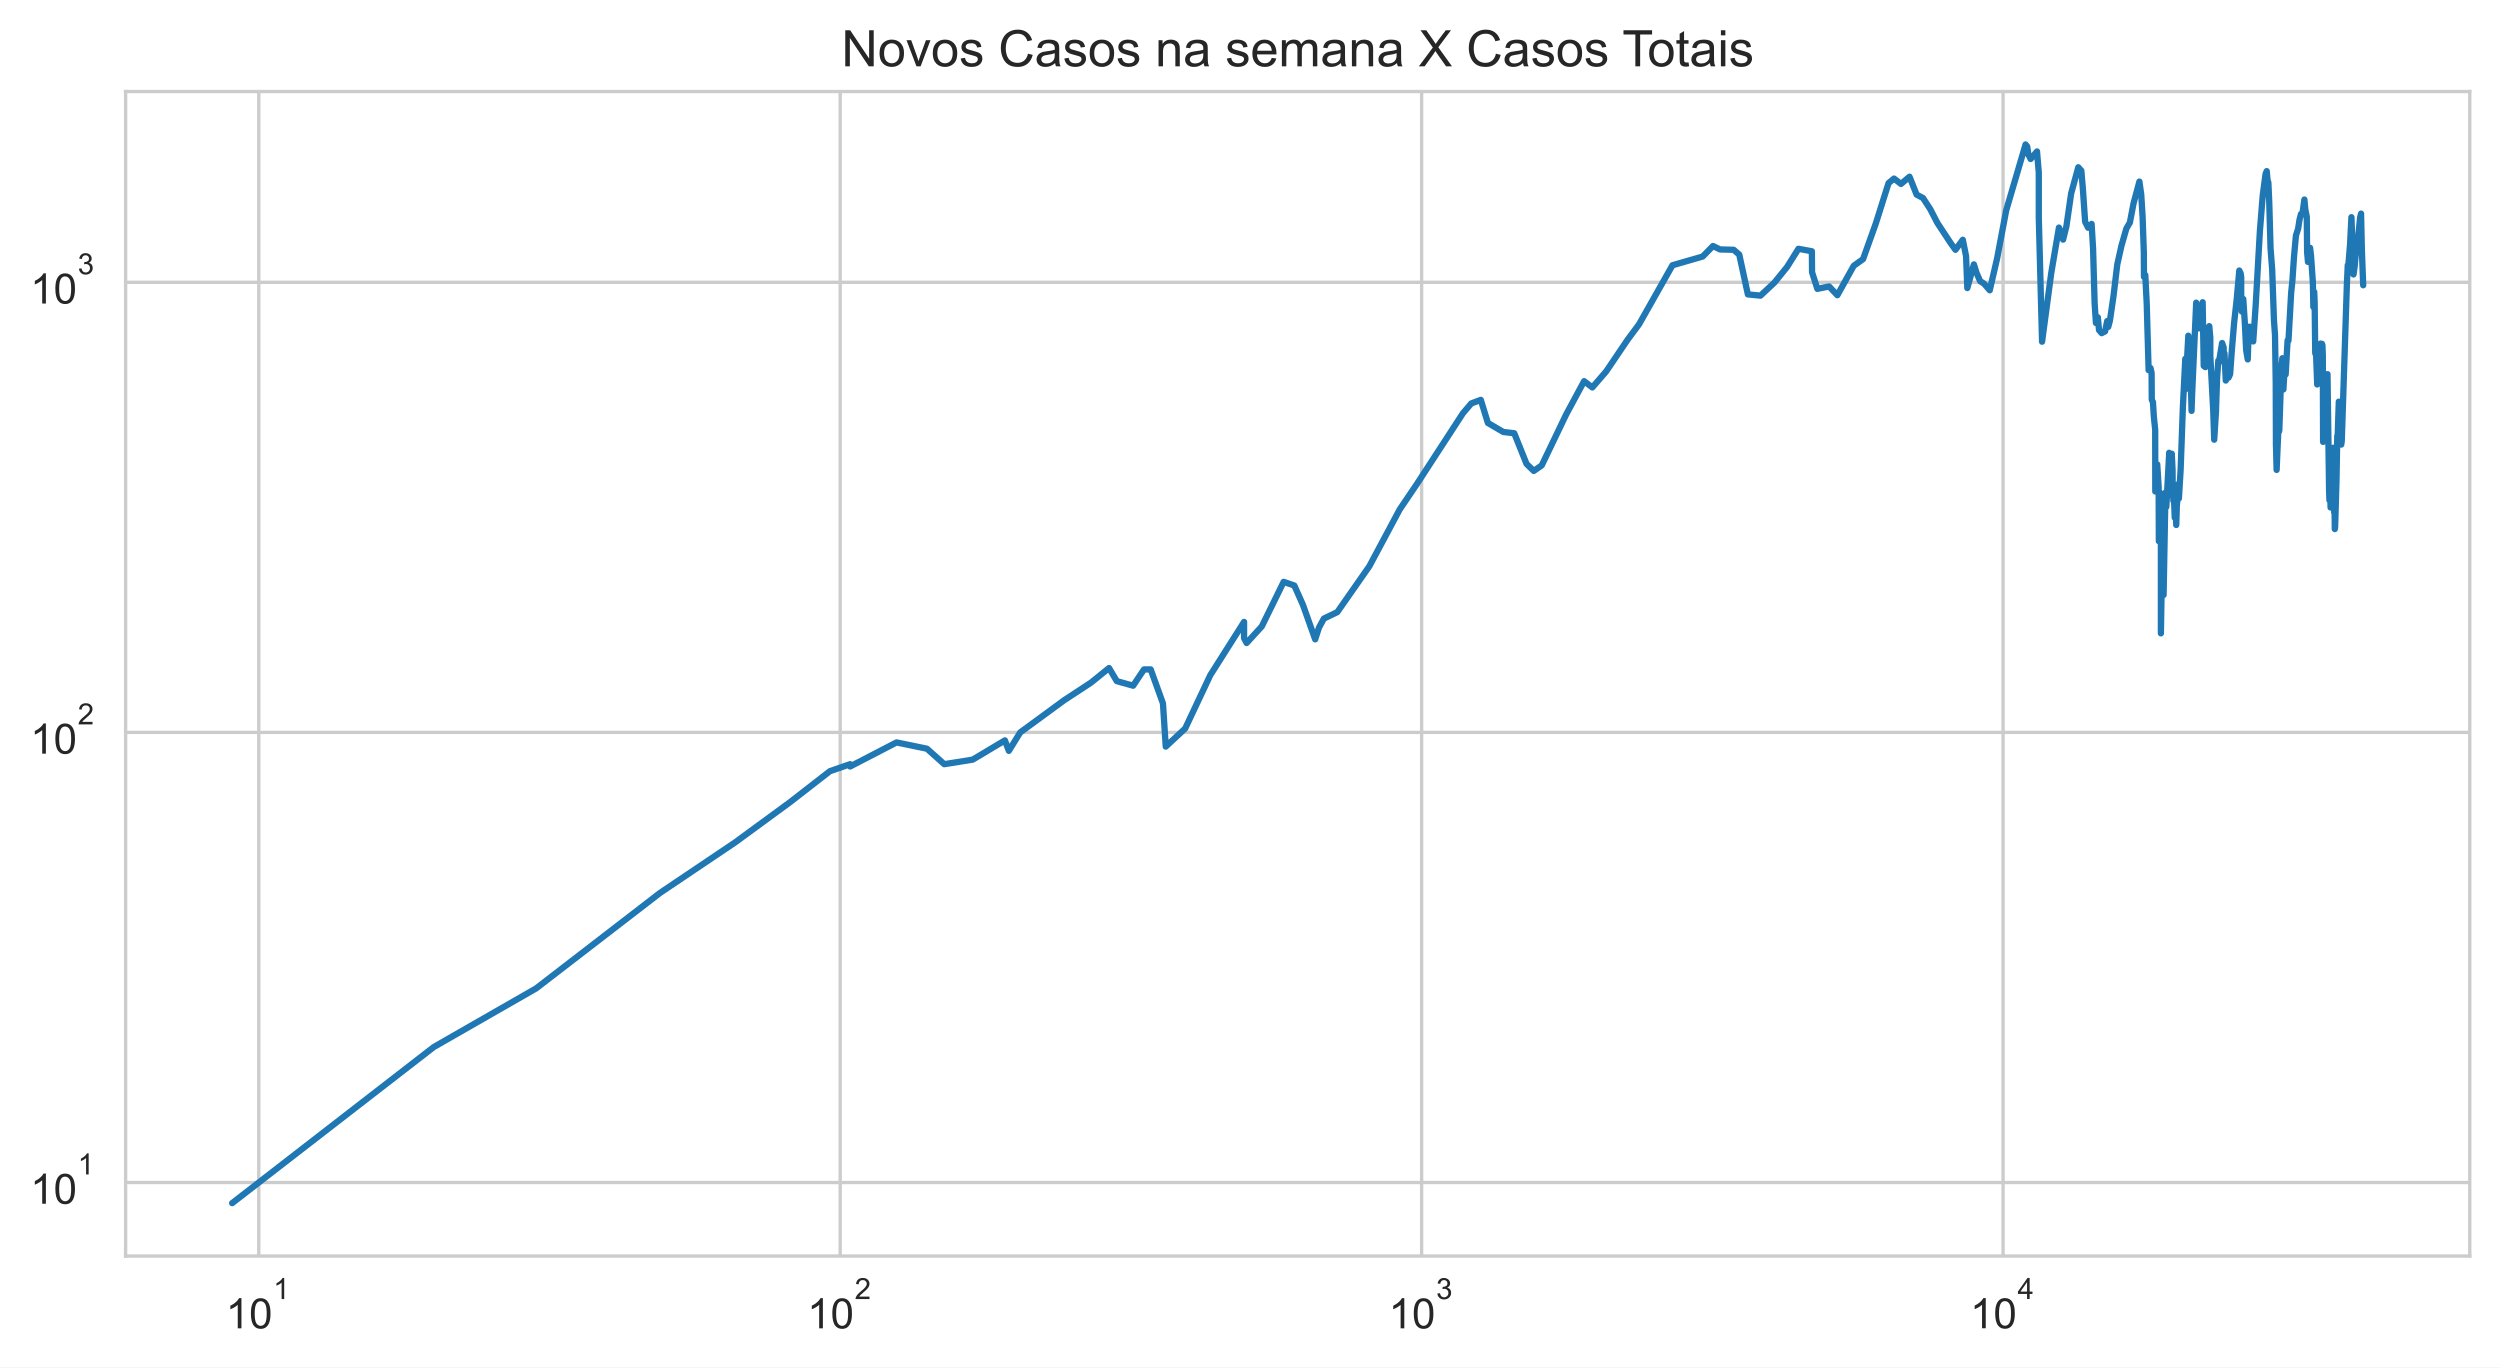
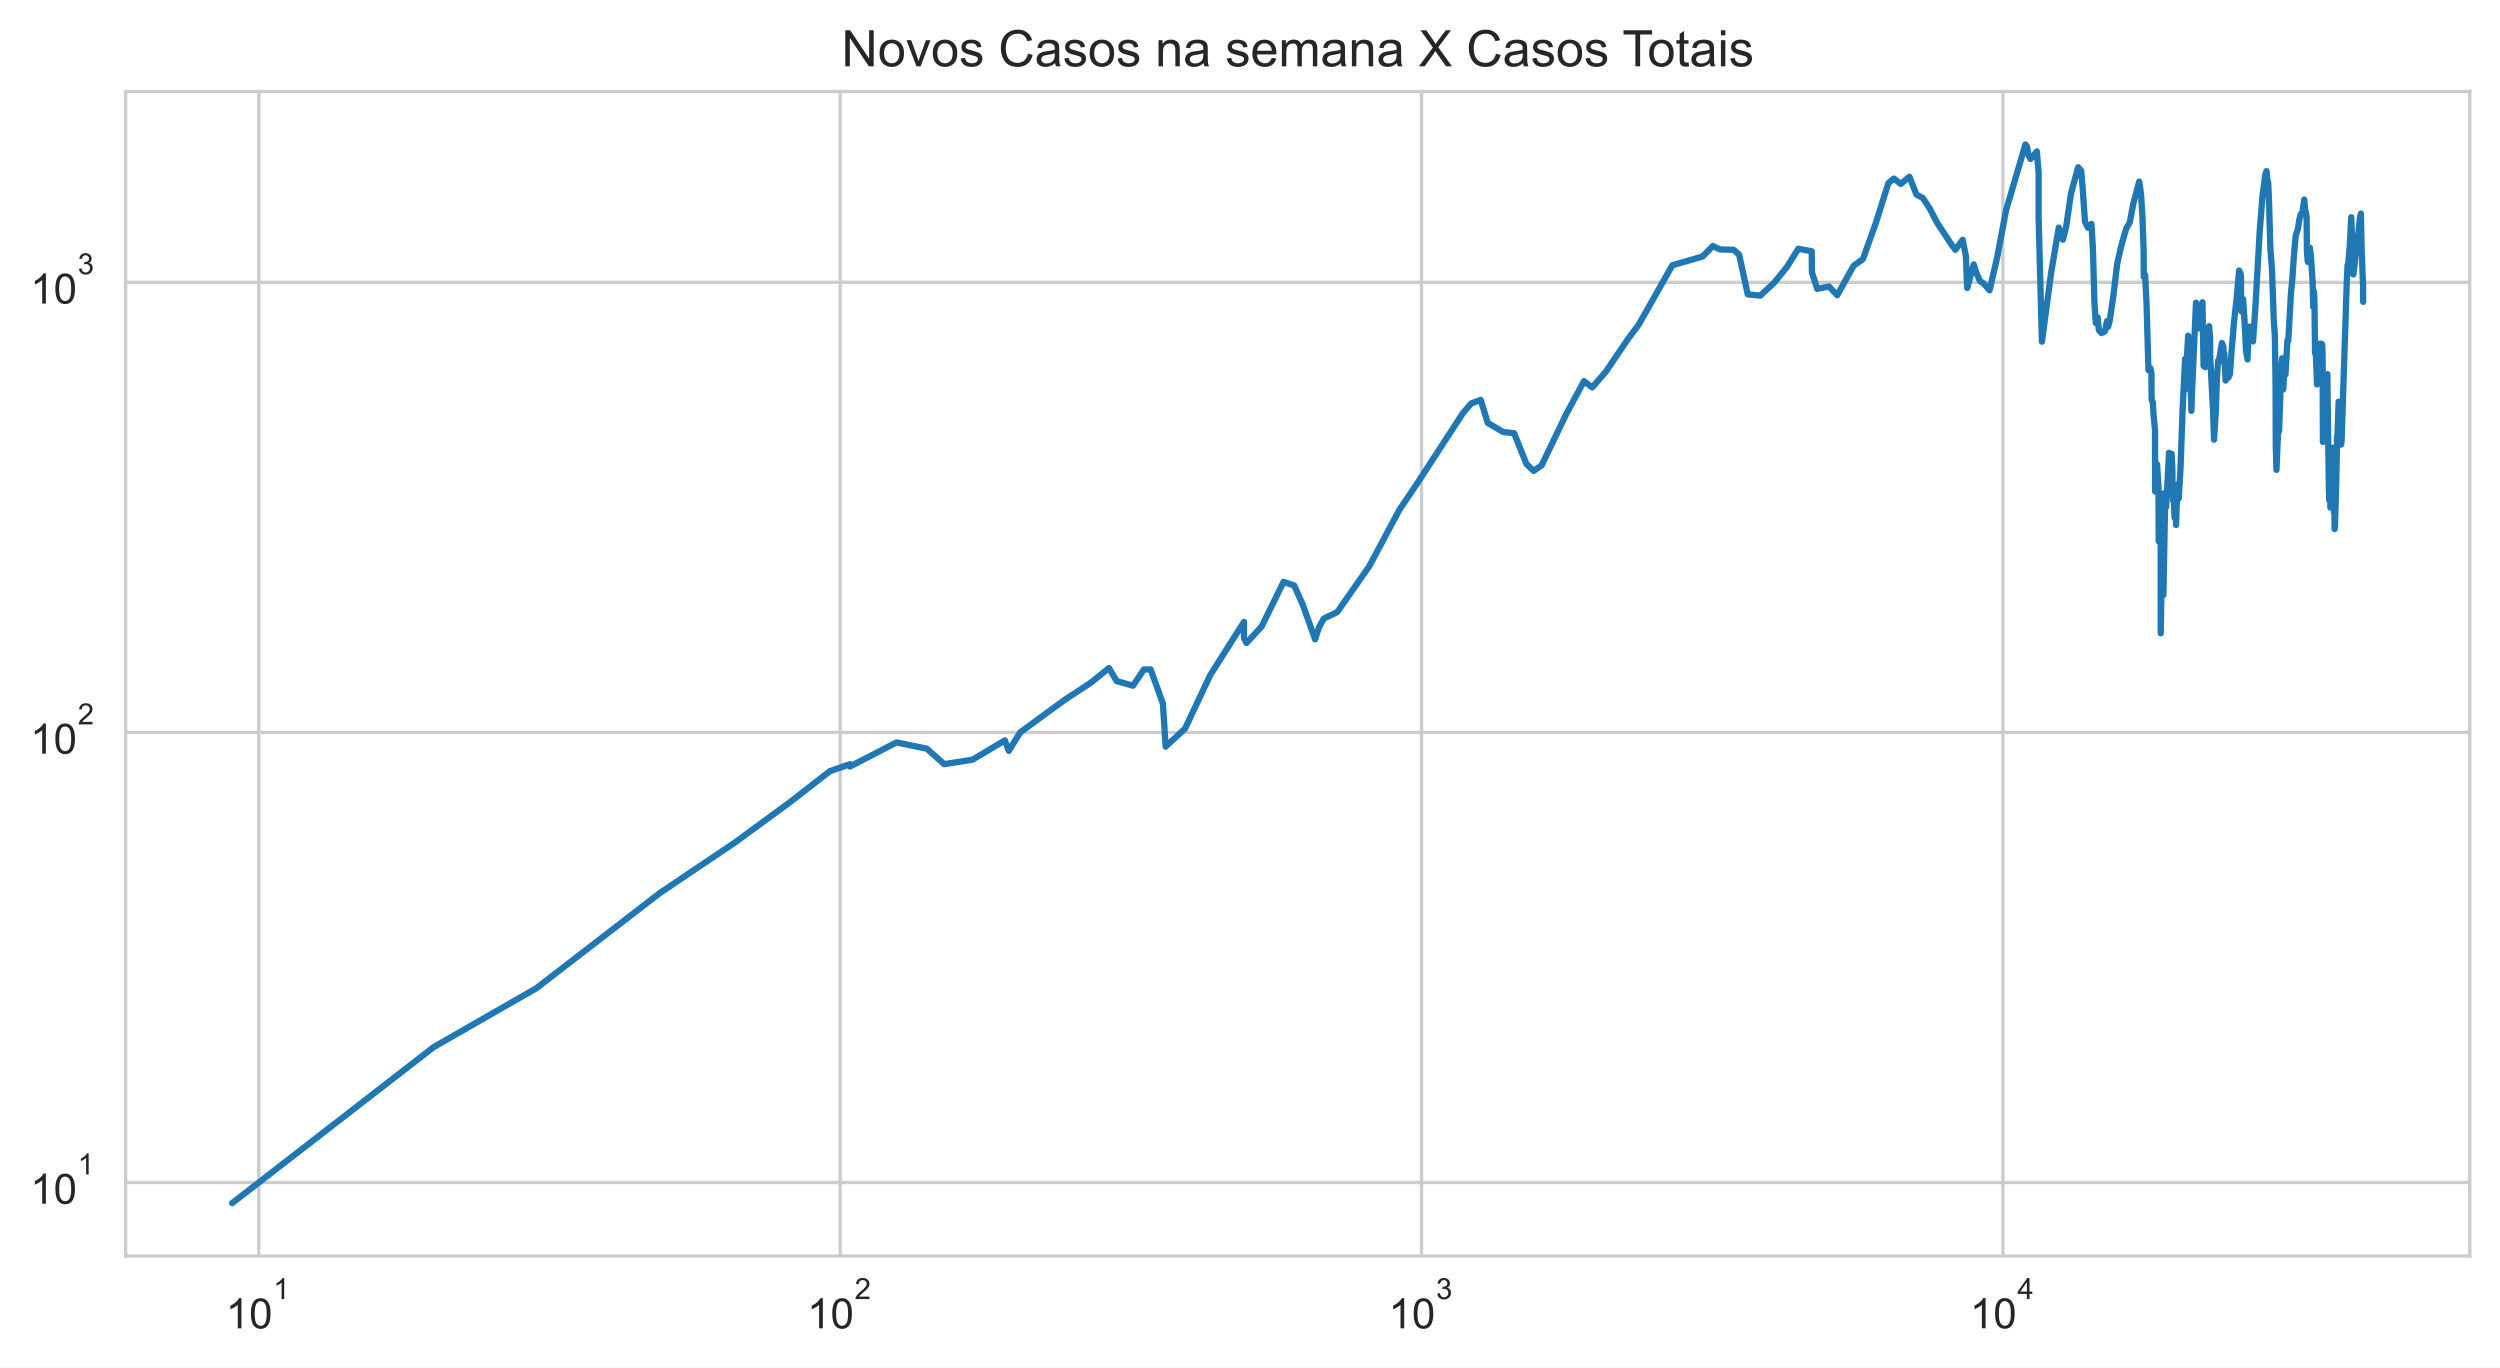
<svg xmlns="http://www.w3.org/2000/svg" xmlns:xlink="http://www.w3.org/1999/xlink" height="325.489pt" version="1.1" viewBox="0 0 595.1 325.489" width="595.1pt">
  <defs>
    <style type="text/css">*{stroke-linecap:butt;stroke-linejoin:round;}</style>
  </defs>
  <g id="figure_1">
    <g id="patch_1">
      <path d="M 0 325.489  L 595.1 325.489  L 595.1 0  L 0 0  z " style="fill:#ffffff;" />
    </g>
    <g id="axes_1">
      <g id="patch_2">
        <path d="M 29.9 298.989  L 587.9 298.989  L 587.9 21.789  L 29.9 21.789  z " style="fill:#ffffff;" />
      </g>
      <g id="matplotlib.axis_1">
        <g id="xtick_1">
          <g id="line2d_1">
-             <path clip-path="url(#pb92166d276)" d="M 61.597 298.989  L 61.597 21.789  " style="fill:none;stroke:#cccccc;stroke-linecap:round;stroke-width:0.8;" />
+             <path clip-path="url(#p3a299888ef)" d="M 61.596 298.989  L 61.596 21.789  " style="fill:none;stroke:#cccccc;stroke-linecap:round;stroke-width:0.8;" />
          </g>
          <g id="text_1">
-             <g style="fill:#262626;" transform="translate(53.74668 316.3019)scale(0.1 -0.1)">
+             <g style="fill:#262626;" transform="translate(53.74613 316.3019)scale(0.1 -0.1)">
              <defs>
                <path d="M 2384 0  L 1822 0  L 1822 3584  Q 1619 3391 1289 3197  Q 959 3003 697 2906  L 697 3450  Q 1169 3672 1522 3987  Q 1875 4303 2022 4600  L 2384 4600  L 2384 0  z " id="ArialMT-31" transform="scale(0.015625)" />
                <path d="M 266 2259  Q 266 3072 433 3567  Q 600 4063 929 4331  Q 1259 4600 1759 4600  Q 2128 4600 2406 4451  Q 2684 4303 2865 4023  Q 3047 3744 3150 3342  Q 3253 2941 3253 2259  Q 3253 1453 3087 958  Q 2922 463 2592 192  Q 2263 -78 1759 -78  Q 1097 -78 719 397  Q 266 969 266 2259  z M 844 2259  Q 844 1131 1108 757  Q 1372 384 1759 384  Q 2147 384 2411 759  Q 2675 1134 2675 2259  Q 2675 3391 2411 3762  Q 2147 4134 1753 4134  Q 1366 4134 1134 3806  Q 844 3388 844 2259  z " id="ArialMT-30" transform="scale(0.015625)" />
              </defs>
              <use transform="translate(0 0.99375)" xlink:href="#ArialMT-31" />
              <use transform="translate(55.61523 0.99375)" xlink:href="#ArialMT-30" />
              <use transform="translate(112.9728 70.6875)scale(0.7)" xlink:href="#ArialMT-31" />
            </g>
          </g>
        </g>
        <g id="xtick_2">
          <g id="line2d_2">
-             <path clip-path="url(#pb92166d276)" d="M 200.001 298.989  L 200.001 21.789  " style="fill:none;stroke:#cccccc;stroke-linecap:round;stroke-width:0.8;" />
+             <path clip-path="url(#p3a299888ef)" d="M 199.989 298.989  L 199.989 21.789  " style="fill:none;stroke:#cccccc;stroke-linecap:round;stroke-width:0.8;" />
          </g>
          <g id="text_2">
-             <g style="fill:#262626;" transform="translate(192.1513 316.3019)scale(0.1 -0.1)">
+             <g style="fill:#262626;" transform="translate(192.1385 316.3019)scale(0.1 -0.1)">
              <defs>
                <path d="M 3222 541  L 3222 0  L 194 0  Q 188 203 259 391  Q 375 700 629 1000  Q 884 1300 1366 1694  Q 2113 2306 2375 2664  Q 2638 3022 2638 3341  Q 2638 3675 2398 3904  Q 2159 4134 1775 4134  Q 1369 4134 1125 3890  Q 881 3647 878 3216  L 300 3275  Q 359 3922 746 4261  Q 1134 4600 1788 4600  Q 2447 4600 2831 4234  Q 3216 3869 3216 3328  Q 3216 3053 3103 2787  Q 2991 2522 2730 2228  Q 2469 1934 1863 1422  Q 1356 997 1212 845  Q 1069 694 975 541  L 3222 541  z " id="ArialMT-32" transform="scale(0.015625)" />
              </defs>
              <use transform="translate(0 0.99375)" xlink:href="#ArialMT-31" />
              <use transform="translate(55.61523 0.99375)" xlink:href="#ArialMT-30" />
              <use transform="translate(112.9728 70.6875)scale(0.7)" xlink:href="#ArialMT-32" />
            </g>
          </g>
        </g>
        <g id="xtick_3">
          <g id="line2d_3">
-             <path clip-path="url(#pb92166d276)" d="M 338.406 298.989  L 338.406 21.789  " style="fill:none;stroke:#cccccc;stroke-linecap:round;stroke-width:0.8;" />
+             <path clip-path="url(#p3a299888ef)" d="M 338.381 298.989  L 338.381 21.789  " style="fill:none;stroke:#cccccc;stroke-linecap:round;stroke-width:0.8;" />
          </g>
          <g id="text_3">
-             <g style="fill:#262626;" transform="translate(330.5559 316.3019)scale(0.1 -0.1)">
+             <g style="fill:#262626;" transform="translate(330.531 316.3019)scale(0.1 -0.1)">
              <defs>
                <path d="M 269 1209  L 831 1284  Q 928 806 1161 595  Q 1394 384 1728 384  Q 2125 384 2398 659  Q 2672 934 2672 1341  Q 2672 1728 2419 1979  Q 2166 2231 1775 2231  Q 1616 2231 1378 2169  L 1441 2663  Q 1497 2656 1531 2656  Q 1891 2656 2178 2843  Q 2466 3031 2466 3422  Q 2466 3731 2256 3934  Q 2047 4138 1716 4138  Q 1388 4138 1169 3931  Q 950 3725 888 3313  L 325 3413  Q 428 3978 793 4289  Q 1159 4600 1703 4600  Q 2078 4600 2393 4439  Q 2709 4278 2876 4000  Q 3044 3722 3044 3409  Q 3044 3113 2884 2869  Q 2725 2625 2413 2481  Q 2819 2388 3044 2092  Q 3269 1797 3269 1353  Q 3269 753 2831 336  Q 2394 -81 1725 -81  Q 1122 -81 723 278  Q 325 638 269 1209  z " id="ArialMT-33" transform="scale(0.015625)" />
              </defs>
              <use transform="translate(0 0.99375)" xlink:href="#ArialMT-31" />
              <use transform="translate(55.61523 0.99375)" xlink:href="#ArialMT-30" />
              <use transform="translate(112.9728 70.6875)scale(0.7)" xlink:href="#ArialMT-33" />
            </g>
          </g>
        </g>
        <g id="xtick_4">
          <g id="line2d_4">
-             <path clip-path="url(#pb92166d276)" d="M 476.811 298.989  L 476.811 21.789  " style="fill:none;stroke:#cccccc;stroke-linecap:round;stroke-width:0.8;" />
+             <path clip-path="url(#p3a299888ef)" d="M 476.773 298.989  L 476.773 21.789  " style="fill:none;stroke:#cccccc;stroke-linecap:round;stroke-width:0.8;" />
          </g>
          <g id="text_4">
-             <g style="fill:#262626;" transform="translate(468.9605 316.2019)scale(0.1 -0.1)">
+             <g style="fill:#262626;" transform="translate(468.9234 316.2019)scale(0.1 -0.1)">
              <defs>
                <path d="M 2069 0  L 2069 1097  L 81 1097  L 81 1613  L 2172 4581  L 2631 4581  L 2631 1613  L 3250 1613  L 3250 1097  L 2631 1097  L 2631 0  L 2069 0  z M 2069 1613  L 2069 3678  L 634 1613  L 2069 1613  z " id="ArialMT-34" transform="scale(0.015625)" />
              </defs>
              <use transform="translate(0 0.201563)" xlink:href="#ArialMT-31" />
              <use transform="translate(55.61523 0.201563)" xlink:href="#ArialMT-30" />
              <use transform="translate(112.9728 69.89531)scale(0.7)" xlink:href="#ArialMT-34" />
            </g>
          </g>
        </g>
        <g id="xtick_5" />
        <g id="xtick_6" />
        <g id="xtick_7" />
        <g id="xtick_8" />
        <g id="xtick_9" />
        <g id="xtick_10" />
        <g id="xtick_11" />
        <g id="xtick_12" />
        <g id="xtick_13" />
        <g id="xtick_14" />
        <g id="xtick_15" />
        <g id="xtick_16" />
        <g id="xtick_17" />
        <g id="xtick_18" />
        <g id="xtick_19" />
        <g id="xtick_20" />
        <g id="xtick_21" />
        <g id="xtick_22" />
        <g id="xtick_23" />
        <g id="xtick_24" />
        <g id="xtick_25" />
        <g id="xtick_26" />
        <g id="xtick_27" />
        <g id="xtick_28" />
        <g id="xtick_29" />
        <g id="xtick_30" />
        <g id="xtick_31" />
        <g id="xtick_32" />
        <g id="xtick_33" />
        <g id="xtick_34" />
        <g id="xtick_35" />
        <g id="xtick_36" />
        <g id="xtick_37" />
      </g>
      <g id="matplotlib.axis_2">
        <g id="ytick_1">
          <g id="line2d_5">
-             <path clip-path="url(#pb92166d276)" d="M 29.9 281.487  L 587.9 281.487  " style="fill:none;stroke:#cccccc;stroke-linecap:round;stroke-width:0.8;" />
+             <path clip-path="url(#p3a299888ef)" d="M 29.9 281.487  L 587.9 281.487  " style="fill:none;stroke:#cccccc;stroke-linecap:round;stroke-width:0.8;" />
          </g>
          <g id="text_5">
            <g style="fill:#262626;" transform="translate(7.2 286.643)scale(0.1 -0.1)">
              <use transform="translate(0 0.99375)" xlink:href="#ArialMT-31" />
              <use transform="translate(55.61523 0.99375)" xlink:href="#ArialMT-30" />
              <use transform="translate(112.9728 70.6875)scale(0.7)" xlink:href="#ArialMT-31" />
            </g>
          </g>
        </g>
        <g id="ytick_2">
          <g id="line2d_6">
-             <path clip-path="url(#pb92166d276)" d="M 29.9 174.342  L 587.9 174.342  " style="fill:none;stroke:#cccccc;stroke-linecap:round;stroke-width:0.8;" />
+             <path clip-path="url(#p3a299888ef)" d="M 29.9 174.342  L 587.9 174.342  " style="fill:none;stroke:#cccccc;stroke-linecap:round;stroke-width:0.8;" />
          </g>
          <g id="text_6">
            <g style="fill:#262626;" transform="translate(7.2 179.4987)scale(0.1 -0.1)">
              <use transform="translate(0 0.99375)" xlink:href="#ArialMT-31" />
              <use transform="translate(55.61523 0.99375)" xlink:href="#ArialMT-30" />
              <use transform="translate(112.9728 70.6875)scale(0.7)" xlink:href="#ArialMT-32" />
            </g>
          </g>
        </g>
        <g id="ytick_3">
          <g id="line2d_7">
-             <path clip-path="url(#pb92166d276)" d="M 29.9 67.198  L 587.9 67.198  " style="fill:none;stroke:#cccccc;stroke-linecap:round;stroke-width:0.8;" />
+             <path clip-path="url(#p3a299888ef)" d="M 29.9 67.198  L 587.9 67.198  " style="fill:none;stroke:#cccccc;stroke-linecap:round;stroke-width:0.8;" />
          </g>
          <g id="text_7">
            <g style="fill:#262626;" transform="translate(7.2 72.35434)scale(0.1 -0.1)">
              <use transform="translate(0 0.99375)" xlink:href="#ArialMT-31" />
              <use transform="translate(55.61523 0.99375)" xlink:href="#ArialMT-30" />
              <use transform="translate(112.9728 70.6875)scale(0.7)" xlink:href="#ArialMT-33" />
            </g>
          </g>
        </g>
        <g id="ytick_4" />
        <g id="ytick_5" />
        <g id="ytick_6" />
        <g id="ytick_7" />
        <g id="ytick_8" />
        <g id="ytick_9" />
        <g id="ytick_10" />
        <g id="ytick_11" />
        <g id="ytick_12" />
        <g id="ytick_13" />
        <g id="ytick_14" />
        <g id="ytick_15" />
        <g id="ytick_16" />
        <g id="ytick_17" />
        <g id="ytick_18" />
        <g id="ytick_19" />
        <g id="ytick_20" />
        <g id="ytick_21" />
        <g id="ytick_22" />
        <g id="ytick_23" />
      </g>
      <g id="line2d_8">
-         <path clip-path="url(#pb92166d276)" d="M 55.264 286.389  L 103.261 249.233  L 127.632 235.269  L 157.123 212.544  L 175.025 200.499  L 188.073 190.939  L 197.548 183.577  L 202.359 181.905  L 202.359 182.455  L 213.414 176.729  L 220.654 178.222  L 224.773 181.905  L 231.542 180.823  L 239.212 176.242  L 240.143 178.731  L 242.856 174.342  L 253.371 166.641  L 259.704 162.493  L 263.999 159.019  L 265.836 162.134  L 269.728 163.22  L 272.31 159.355  L 273.913 159.355  L 276.829 167.436  L 277.495 177.719  L 282.115 173.421  L 288.094 160.724  L 296.138 148.037  L 296.138 151.894  L 296.742 153.057  L 300.358 149.107  L 305.56 138.508  L 308.1 139.377  L 310.155 143.988  L 313.065 152.182  L 313.974 149.378  L 315.136 147.251  L 318.325 145.716  L 325.962 134.783  L 333.198 121.248  L 337.253 115.258  L 348.253 98.348  L 350.211 96.043  L 352.488 95.186  L 354.176 100.678  L 357.853 102.829  L 360.449 103.13  L 363.376 110.42  L 365.097 112.1  L 366.994 110.775  L 372.828 98.622  L 377.082 90.736  L 379.039 92.226  L 382.341 88.403  L 387.416 80.896  L 390.171 77.176  L 398.109 63.145  L 405.317 61.06  L 407.755 58.559  L 409.438 59.378  L 412.686 59.457  L 414.016 60.614  L 416.065 70.077  L 419.061 70.375  L 422.362 67.291  L 425.406 63.531  L 428.101 59.221  L 431.299 59.813  L 431.338 64.795  L 432.605 68.76  L 435.399 68.186  L 437.365 70.276  L 441.257 63.274  L 443.485 61.676  L 446.505 53.234  L 449.551 43.587  L 450.852 42.507  L 452.514 43.783  L 454.541 42.071  L 456.232 46.327  L 457.754 47.137  L 459.47 49.78  L 461.171 53.062  L 464.337 57.869  L 465.48 59.457  L 467.225 57.076  L 468.003 60.979  L 468.301 68.567  L 469.86 62.933  L 470.484 64.928  L 471.353 66.92  L 472.287 67.525  L 473.639 69.098  L 475.393 61.511  L 477.557 50.069  L 482.167 34.389  L 482.556 34.898  L 482.834 36.796  L 483.375 37.848  L 484.892 36.051  L 485.311 41.105  L 485.311 51.741  L 486.093 81.335  L 488.288 64.928  L 490.113 54.174  L 491.097 57.039  L 491.893 53.823  L 493.014 46.061  L 494.72 39.821  L 495.439 40.629  L 495.808 44.951  L 496.344 52.788  L 497.057 54.209  L 497.888 53.303  L 498.234 59.182  L 498.603 72.152  L 498.916 76.889  L 499.364 75.533  L 499.652 78.581  L 500.278 79.3  L 501.094 78.879  L 501.59 76.432  L 501.844 77.815  L 502.243 76.319  L 503.091 70.525  L 503.997 62.933  L 504.994 58.482  L 506.156 54.42  L 506.999 52.959  L 507.865 48.424  L 509.262 43.224  L 509.702 46.357  L 510.028 51.674  L 510.314 60.012  L 510.352 65.913  L 510.661 65.463  L 511.002 72.204  L 511.456 88.11  L 511.904 87.603  L 512.165 88.772  L 512.208 95.186  L 512.488 95.699  L 512.693 99.081  L 513.023 102.331  L 513.043 116.989  L 513.299 116.989  L 513.508 110.538  L 513.844 115.916  L 513.892 128.819  L 514.154 117.261  L 514.377 128.47  L 514.38 150.759  L 514.666 133.605  L 515.023 141.626  L 515.023 141.626  L 515.467 117.261  L 515.672 120.657  L 516.317 108.573  L 516.339 107.787  L 516.339 114.997  L 516.749 108.686  L 516.968 108.01  L 517.153 111.856  L 517.205 118.226  L 517.349 118.226  L 517.349 119.212  L 517.413 116.315  L 517.67 123.222  L 517.925 121.248  L 518.034 124.96  L 518.176 120.364  L 518.36 118.365  L 518.493 115.258  L 518.67 118.646  L 519.079 111.735  L 519.609 97.005  L 520.184 85.418  L 520.205 92.706  L 520.907 79.907  L 521.181 82.549  L 521.45 88.403  L 521.678 97.806  L 521.804 94.012  L 521.804 94.012  L 522.78 72.049  L 523.187 77.292  L 523.409 78.167  L 523.734 76.774  L 524.318 71.946  L 524.318 71.946  L 524.577 87.1  L 524.961 87.387  L 525.461 80.337  L 525.895 77.64  L 526.136 80.337  L 526.144 85.144  L 526.152 84.939  L 526.834 97.716  L 527.071 104.666  L 527.484 98.076  L 527.75 90.046  L 528.045 85.833  L 528.301 85.556  L 528.951 81.651  L 529.311 82.678  L 529.391 86.252  L 529.514 84.129  L 529.825 90.582  L 530.2 89.895  L 530.481 89.895  L 530.859 89.068  L 531.247 83.596  L 531.818 76.774  L 532.423 71.281  L 533.04 64.399  L 533.367 65.061  L 533.493 65.958  L 533.493 69.978  L 533.645 74.162  L 533.988 71.179  L 534.342 76.546  L 534.682 83.398  L 535.051 85.556  L 535.169 82.098  L 535.478 77.756  L 535.713 80.337  L 536.075 79.846  L 536.355 81.272  L 536.924 72.988  L 537.943 55.026  L 538.618 46.536  L 539.297 41.398  L 539.571 40.734  L 539.751 42.781  L 539.961 43.475  L 540.169 48.083  L 540.478 59.065  L 540.869 64.18  L 541.29 76.206  L 541.544 79.785  L 541.714 91.046  L 541.765 105.825  L 541.926 111.856  L 542.384 101.254  L 542.491 102.729  L 542.567 102.43  L 543.072 87.387  L 543.289 85.281  L 543.385 91.279  L 543.54 92.706  L 543.862 87.243  L 544.078 89.143  L 544.537 81.021  L 544.747 81.084  L 545.388 69.683  L 545.685 66.781  L 546.065 61.142  L 546.521 56.076  L 547.046 54.456  L 547.359 52.38  L 547.722 50.947  L 548.048 51.013  L 548.535 47.501  L 548.759 49.876  L 549.101 51.575  L 549.188 60.012  L 549.388 62.342  L 549.887 58.987  L 550.116 60.897  L 550.55 67.152  L 550.671 73.094  L 550.88 69.487  L 550.982 72.152  L 551.115 84.062  L 551.326 84.6  L 551.586 91.514  L 551.745 89.743  L 552.237 82.162  L 552.378 81.779  L 552.565 82.484  L 552.72 81.842  L 552.829 82.162  L 552.921 84.667  L 552.99 105.189  L 553.571 91.357  L 553.72 91.514  L 553.952 89.895  L 553.955 91.671  L 554.039 89.068  L 554.413 116.718  L 554.496 119.069  L 554.562 113.969  L 554.621 115.783  L 554.692 116.182  L 554.766 120.804  L 554.865 116.853  L 554.96 118.505  L 555.314 107.234  L 555.394 106.578  L 555.495 111.493  L 555.592 111.252  L 555.632 121.997  L 555.713 119.64  L 555.773 125.936  L 555.857 125.445  L 556.179 114.224  L 556.366 103.738  L 556.432 104.666  L 556.727 95.613  L 556.813 101.546  L 556.976 99.452  L 557.314 105.825  L 557.429 104.979  L 557.589 100.202  L 558.651 67.713  L 558.86 63.103  L 559.013 63.018  L 559.404 58.213  L 559.737 51.708  L 560.233 65.328  L 560.504 63.359  L 561.097 56.74  L 561.261 57.188  L 561.81 51.741  L 562.027 50.849  L 562.228 59.853  L 562.536 67.901  L 562.536 67.901  " style="fill:none;stroke:#1f77b4;stroke-linecap:round;stroke-width:1.5;" />
+         <path clip-path="url(#p3a299888ef)" d="M 55.264 286.389  L 103.256 249.233  L 127.626 235.269  L 157.114 212.544  L 175.015 200.499  L 188.061 190.939  L 197.535 183.577  L 202.346 181.905  L 202.346 182.455  L 213.4 176.729  L 220.639 178.222  L 224.758 181.905  L 231.526 180.823  L 239.195 176.242  L 240.127 178.731  L 242.839 174.342  L 253.354 166.641  L 259.686 162.493  L 263.981 159.019  L 265.818 162.134  L 269.709 163.22  L 272.291 159.355  L 273.894 159.355  L 276.809 167.436  L 277.475 177.719  L 282.095 173.421  L 288.074 160.724  L 296.117 148.037  L 296.117 151.894  L 296.721 153.057  L 300.336 149.107  L 305.537 138.508  L 308.078 139.377  L 310.132 143.988  L 313.042 152.182  L 313.951 149.378  L 315.113 147.251  L 318.302 145.716  L 325.938 134.783  L 333.173 121.248  L 337.228 115.258  L 348.227 98.348  L 350.185 96.043  L 352.462 95.186  L 354.15 100.678  L 357.826 102.829  L 360.422 103.13  L 363.349 110.42  L 365.069 112.1  L 366.967 110.775  L 372.8 98.622  L 377.053 90.736  L 379.011 92.226  L 382.312 88.403  L 387.387 80.896  L 390.142 77.176  L 398.078 63.145  L 405.286 61.06  L 407.724 58.559  L 409.406 59.378  L 412.654 59.457  L 413.984 60.614  L 416.033 70.077  L 419.028 70.375  L 422.329 67.291  L 425.373 63.531  L 428.069 59.221  L 431.266 59.813  L 431.305 64.795  L 432.572 68.76  L 435.365 68.186  L 437.332 70.276  L 441.223 63.274  L 443.45 61.676  L 446.471 53.234  L 449.517 43.587  L 450.817 42.507  L 452.479 43.783  L 454.506 42.071  L 456.197 46.327  L 457.718 47.137  L 459.435 49.78  L 461.135 53.062  L 464.301 57.869  L 465.444 59.457  L 467.189 57.076  L 467.966 60.979  L 468.265 68.567  L 469.823 62.933  L 470.448 64.928  L 471.316 66.92  L 472.25 67.525  L 473.602 69.098  L 475.356 61.511  L 477.52 50.069  L 482.129 34.389  L 482.518 34.898  L 482.796 36.796  L 483.337 37.848  L 484.854 36.051  L 485.273 41.105  L 485.273 51.741  L 486.055 81.335  L 488.25 64.928  L 490.074 54.174  L 491.059 57.039  L 491.854 53.823  L 492.975 46.061  L 494.681 39.821  L 495.4 40.629  L 495.769 44.951  L 496.306 52.788  L 497.018 54.209  L 497.849 53.303  L 498.195 59.182  L 498.564 72.152  L 498.877 76.889  L 499.325 75.533  L 499.613 78.581  L 500.239 79.3  L 501.055 78.879  L 501.55 76.432  L 501.805 77.815  L 502.203 76.319  L 503.052 70.525  L 503.957 62.933  L 504.954 58.482  L 506.116 54.42  L 506.959 52.959  L 507.826 48.424  L 509.222 43.224  L 509.662 46.357  L 509.988 51.674  L 510.274 60.012  L 510.312 65.913  L 510.621 65.463  L 510.962 72.204  L 511.416 88.11  L 511.864 87.603  L 512.125 88.772  L 512.168 95.186  L 512.447 95.699  L 512.653 99.081  L 512.983 102.331  L 513.003 116.989  L 513.259 116.989  L 513.468 110.538  L 513.803 115.916  L 513.852 128.819  L 514.114 117.261  L 514.336 128.47  L 514.34 150.759  L 514.625 133.605  L 514.983 141.626  L 514.983 141.626  L 515.427 117.261  L 515.632 120.657  L 516.277 108.573  L 516.299 107.787  L 516.299 114.997  L 516.708 108.686  L 516.927 108.01  L 517.112 111.856  L 517.164 118.226  L 517.308 118.226  L 517.308 119.212  L 517.373 116.315  L 517.629 123.222  L 517.884 121.248  L 517.993 124.96  L 518.135 120.364  L 518.319 118.365  L 518.452 115.258  L 518.629 118.646  L 519.038 111.735  L 519.568 97.005  L 520.143 85.418  L 520.164 92.706  L 520.866 79.907  L 521.14 82.549  L 521.409 88.403  L 521.637 97.806  L 521.763 94.012  L 521.763 94.012  L 522.738 72.049  L 523.145 77.292  L 523.367 78.167  L 523.693 76.774  L 524.277 71.946  L 524.277 71.946  L 524.535 87.1  L 524.919 87.387  L 525.419 80.337  L 525.854 77.64  L 526.095 80.337  L 526.103 85.144  L 526.111 84.939  L 526.792 97.716  L 527.029 104.666  L 527.442 98.076  L 527.708 90.046  L 528.003 85.833  L 528.259 85.556  L 528.909 81.651  L 529.269 82.678  L 529.349 86.252  L 529.472 84.129  L 529.784 90.582  L 530.158 89.895  L 530.439 89.895  L 530.817 89.068  L 531.205 83.596  L 531.775 76.774  L 532.381 71.281  L 532.998 64.399  L 533.325 65.061  L 533.451 65.958  L 533.451 69.978  L 533.603 74.162  L 533.945 71.179  L 534.3 76.546  L 534.64 83.398  L 535.008 85.556  L 535.127 82.098  L 535.436 77.756  L 535.671 80.337  L 536.033 79.846  L 536.313 81.272  L 536.881 72.988  L 537.901 55.026  L 538.575 46.536  L 539.255 41.398  L 539.528 40.734  L 539.708 42.781  L 539.918 43.475  L 540.126 48.083  L 540.435 59.065  L 540.826 64.18  L 541.247 76.206  L 541.501 79.785  L 541.671 91.046  L 541.722 105.825  L 541.883 111.856  L 542.341 101.254  L 542.448 102.729  L 542.524 102.43  L 543.029 87.387  L 543.246 85.281  L 543.342 91.279  L 543.497 92.706  L 543.818 87.243  L 544.035 89.143  L 544.494 81.021  L 544.704 81.084  L 545.345 69.683  L 545.642 66.781  L 546.021 61.142  L 546.477 56.076  L 547.003 54.456  L 547.316 52.38  L 547.679 50.947  L 548.005 51.013  L 548.492 47.501  L 548.715 49.876  L 549.058 51.575  L 549.144 60.012  L 549.344 62.342  L 549.843 58.987  L 550.073 60.897  L 550.506 67.152  L 550.628 73.094  L 550.836 69.487  L 550.938 72.152  L 551.071 84.062  L 551.282 84.6  L 551.542 91.514  L 551.701 89.743  L 552.193 82.162  L 552.334 81.779  L 552.522 82.484  L 552.676 81.842  L 552.785 82.162  L 552.877 84.667  L 552.946 105.189  L 553.527 91.357  L 553.676 91.514  L 553.908 89.895  L 553.911 91.671  L 553.995 89.068  L 554.369 116.718  L 554.452 119.069  L 554.518 113.969  L 554.577 115.783  L 554.648 116.182  L 554.722 120.804  L 554.821 116.853  L 554.916 118.505  L 555.27 107.234  L 555.35 106.578  L 555.45 111.493  L 555.548 111.252  L 555.588 121.997  L 555.669 119.64  L 555.729 125.936  L 555.813 125.445  L 556.135 114.224  L 556.322 103.738  L 556.388 104.666  L 556.683 95.613  L 556.769 101.546  L 556.932 99.452  L 557.27 105.825  L 557.385 104.979  L 557.545 100.202  L 558.606 67.713  L 558.815 63.103  L 558.969 63.018  L 559.359 58.213  L 559.693 51.708  L 560.188 65.328  L 560.459 63.359  L 561.052 56.74  L 561.216 57.188  L 561.765 51.741  L 561.983 50.849  L 562.183 59.853  L 562.492 67.901  L 562.536 71.843  L 562.536 71.843  " style="fill:none;stroke:#1f77b4;stroke-linecap:round;stroke-width:1.5;" />
      </g>
      <g id="patch_3">
        <path d="M 29.9 298.989  L 29.9 21.789  " style="fill:none;stroke:#cccccc;stroke-linecap:square;stroke-linejoin:miter;stroke-width:0.8;" />
      </g>
      <g id="patch_4">
        <path d="M 587.9 298.989  L 587.9 21.789  " style="fill:none;stroke:#cccccc;stroke-linecap:square;stroke-linejoin:miter;stroke-width:0.8;" />
      </g>
      <g id="patch_5">
        <path d="M 29.9 298.989  L 587.9 298.989  " style="fill:none;stroke:#cccccc;stroke-linecap:square;stroke-linejoin:miter;stroke-width:0.8;" />
      </g>
      <g id="patch_6">
        <path d="M 29.9 21.789  L 587.9 21.789  " style="fill:none;stroke:#cccccc;stroke-linecap:square;stroke-linejoin:miter;stroke-width:0.8;" />
      </g>
      <g id="text_8">
        <g style="fill:#262626;" transform="translate(200.2953 15.78937)scale(0.12 -0.12)">
          <defs>
            <path d="M 488 0  L 488 4581  L 1109 4581  L 3516 984  L 3516 4581  L 4097 4581  L 4097 0  L 3475 0  L 1069 3600  L 1069 0  L 488 0  z " id="ArialMT-4e" transform="scale(0.015625)" />
            <path d="M 213 1659  Q 213 2581 725 3025  Q 1153 3394 1769 3394  Q 2453 3394 2887 2945  Q 3322 2497 3322 1706  Q 3322 1066 3130 698  Q 2938 331 2570 128  Q 2203 -75 1769 -75  Q 1072 -75 642 372  Q 213 819 213 1659  z M 791 1659  Q 791 1022 1069 705  Q 1347 388 1769 388  Q 2188 388 2466 706  Q 2744 1025 2744 1678  Q 2744 2294 2464 2611  Q 2184 2928 1769 2928  Q 1347 2928 1069 2612  Q 791 2297 791 1659  z " id="ArialMT-6f" transform="scale(0.015625)" />
            <path d="M 1344 0  L 81 3319  L 675 3319  L 1388 1331  Q 1503 1009 1600 663  Q 1675 925 1809 1294  L 2547 3319  L 3125 3319  L 1869 0  L 1344 0  z " id="ArialMT-76" transform="scale(0.015625)" />
            <path d="M 197 991  L 753 1078  Q 800 744 1014 566  Q 1228 388 1613 388  Q 2000 388 2187 545  Q 2375 703 2375 916  Q 2375 1106 2209 1216  Q 2094 1291 1634 1406  Q 1016 1563 777 1677  Q 538 1791 414 1992  Q 291 2194 291 2438  Q 291 2659 392 2848  Q 494 3038 669 3163  Q 800 3259 1026 3326  Q 1253 3394 1513 3394  Q 1903 3394 2198 3281  Q 2494 3169 2634 2976  Q 2775 2784 2828 2463  L 2278 2388  Q 2241 2644 2061 2787  Q 1881 2931 1553 2931  Q 1166 2931 1000 2803  Q 834 2675 834 2503  Q 834 2394 903 2306  Q 972 2216 1119 2156  Q 1203 2125 1616 2013  Q 2213 1853 2448 1751  Q 2684 1650 2818 1456  Q 2953 1263 2953 975  Q 2953 694 2789 445  Q 2625 197 2315 61  Q 2006 -75 1616 -75  Q 969 -75 630 194  Q 291 463 197 991  z " id="ArialMT-73" transform="scale(0.015625)" />
            <path id="ArialMT-20" transform="scale(0.015625)" />
            <path d="M 3763 1606  L 4369 1453  Q 4178 706 3683 314  Q 3188 -78 2472 -78  Q 1731 -78 1267 223  Q 803 525 561 1097  Q 319 1669 319 2325  Q 319 3041 592 3573  Q 866 4106 1370 4382  Q 1875 4659 2481 4659  Q 3169 4659 3637 4309  Q 4106 3959 4291 3325  L 3694 3184  Q 3534 3684 3231 3912  Q 2928 4141 2469 4141  Q 1941 4141 1586 3887  Q 1231 3634 1087 3207  Q 944 2781 944 2328  Q 944 1744 1114 1308  Q 1284 872 1643 656  Q 2003 441 2422 441  Q 2931 441 3284 734  Q 3638 1028 3763 1606  z " id="ArialMT-43" transform="scale(0.015625)" />
            <path d="M 2588 409  Q 2275 144 1986 34  Q 1697 -75 1366 -75  Q 819 -75 525 192  Q 231 459 231 875  Q 231 1119 342 1320  Q 453 1522 633 1644  Q 813 1766 1038 1828  Q 1203 1872 1538 1913  Q 2219 1994 2541 2106  Q 2544 2222 2544 2253  Q 2544 2597 2384 2738  Q 2169 2928 1744 2928  Q 1347 2928 1158 2789  Q 969 2650 878 2297  L 328 2372  Q 403 2725 575 2942  Q 747 3159 1072 3276  Q 1397 3394 1825 3394  Q 2250 3394 2515 3294  Q 2781 3194 2906 3042  Q 3031 2891 3081 2659  Q 3109 2516 3109 2141  L 3109 1391  Q 3109 606 3145 398  Q 3181 191 3288 0  L 2700 0  Q 2613 175 2588 409  z M 2541 1666  Q 2234 1541 1622 1453  Q 1275 1403 1131 1340  Q 988 1278 909 1158  Q 831 1038 831 891  Q 831 666 1001 516  Q 1172 366 1500 366  Q 1825 366 2078 508  Q 2331 650 2450 897  Q 2541 1088 2541 1459  L 2541 1666  z " id="ArialMT-61" transform="scale(0.015625)" />
            <path d="M 422 0  L 422 3319  L 928 3319  L 928 2847  Q 1294 3394 1984 3394  Q 2284 3394 2536 3286  Q 2788 3178 2913 3003  Q 3038 2828 3088 2588  Q 3119 2431 3119 2041  L 3119 0  L 2556 0  L 2556 2019  Q 2556 2363 2490 2533  Q 2425 2703 2258 2804  Q 2091 2906 1866 2906  Q 1506 2906 1245 2678  Q 984 2450 984 1813  L 984 0  L 422 0  z " id="ArialMT-6e" transform="scale(0.015625)" />
            <path d="M 2694 1069  L 3275 997  Q 3138 488 2766 206  Q 2394 -75 1816 -75  Q 1088 -75 661 373  Q 234 822 234 1631  Q 234 2469 665 2931  Q 1097 3394 1784 3394  Q 2450 3394 2872 2941  Q 3294 2488 3294 1666  Q 3294 1616 3291 1516  L 816 1516  Q 847 969 1125 678  Q 1403 388 1819 388  Q 2128 388 2347 550  Q 2566 713 2694 1069  z M 847 1978  L 2700 1978  Q 2663 2397 2488 2606  Q 2219 2931 1791 2931  Q 1403 2931 1139 2672  Q 875 2413 847 1978  z " id="ArialMT-65" transform="scale(0.015625)" />
            <path d="M 422 0  L 422 3319  L 925 3319  L 925 2853  Q 1081 3097 1340 3245  Q 1600 3394 1931 3394  Q 2300 3394 2536 3241  Q 2772 3088 2869 2813  Q 3263 3394 3894 3394  Q 4388 3394 4653 3120  Q 4919 2847 4919 2278  L 4919 0  L 4359 0  L 4359 2091  Q 4359 2428 4304 2576  Q 4250 2725 4106 2815  Q 3963 2906 3769 2906  Q 3419 2906 3187 2673  Q 2956 2441 2956 1928  L 2956 0  L 2394 0  L 2394 2156  Q 2394 2531 2256 2718  Q 2119 2906 1806 2906  Q 1569 2906 1367 2781  Q 1166 2656 1075 2415  Q 984 2175 984 1722  L 984 0  L 422 0  z " id="ArialMT-6d" transform="scale(0.015625)" />
            <path d="M 28 0  L 1800 2388  L 238 4581  L 959 4581  L 1791 3406  Q 2050 3041 2159 2844  Q 2313 3094 2522 3366  L 3444 4581  L 4103 4581  L 2494 2422  L 4228 0  L 3478 0  L 2325 1634  Q 2228 1775 2125 1941  Q 1972 1691 1906 1597  L 756 0  L 28 0  z " id="ArialMT-58" transform="scale(0.015625)" />
            <path d="M 1659 0  L 1659 4041  L 150 4041  L 150 4581  L 3781 4581  L 3781 4041  L 2266 4041  L 2266 0  L 1659 0  z " id="ArialMT-54" transform="scale(0.015625)" />
            <path d="M 1650 503  L 1731 6  Q 1494 -44 1306 -44  Q 1000 -44 831 53  Q 663 150 594 308  Q 525 466 525 972  L 525 2881  L 113 2881  L 113 3319  L 525 3319  L 525 4141  L 1084 4478  L 1084 3319  L 1650 3319  L 1650 2881  L 1084 2881  L 1084 941  Q 1084 700 1114 631  Q 1144 563 1211 522  Q 1278 481 1403 481  Q 1497 481 1650 503  z " id="ArialMT-74" transform="scale(0.015625)" />
            <path d="M 425 3934  L 425 4581  L 988 4581  L 988 3934  L 425 3934  z M 425 0  L 425 3319  L 988 3319  L 988 0  L 425 0  z " id="ArialMT-69" transform="scale(0.015625)" />
          </defs>
          <use xlink:href="#ArialMT-4e" />
          <use x="72.217" xlink:href="#ArialMT-6f" />
          <use x="127.832" xlink:href="#ArialMT-76" />
          <use x="177.832" xlink:href="#ArialMT-6f" />
          <use x="233.447" xlink:href="#ArialMT-73" />
          <use x="283.447" xlink:href="#ArialMT-20" />
          <use x="311.23" xlink:href="#ArialMT-43" />
          <use x="383.447" xlink:href="#ArialMT-61" />
          <use x="439.062" xlink:href="#ArialMT-73" />
          <use x="489.062" xlink:href="#ArialMT-6f" />
          <use x="544.678" xlink:href="#ArialMT-73" />
          <use x="594.678" xlink:href="#ArialMT-20" />
          <use x="622.461" xlink:href="#ArialMT-6e" />
          <use x="678.076" xlink:href="#ArialMT-61" />
          <use x="733.691" xlink:href="#ArialMT-20" />
          <use x="761.475" xlink:href="#ArialMT-73" />
          <use x="811.475" xlink:href="#ArialMT-65" />
          <use x="867.09" xlink:href="#ArialMT-6d" />
          <use x="950.391" xlink:href="#ArialMT-61" />
          <use x="1006.006" xlink:href="#ArialMT-6e" />
          <use x="1061.621" xlink:href="#ArialMT-61" />
          <use x="1117.236" xlink:href="#ArialMT-20" />
          <use x="1145.02" xlink:href="#ArialMT-58" />
          <use x="1211.719" xlink:href="#ArialMT-20" />
          <use x="1239.502" xlink:href="#ArialMT-43" />
          <use x="1311.719" xlink:href="#ArialMT-61" />
          <use x="1367.334" xlink:href="#ArialMT-73" />
          <use x="1417.334" xlink:href="#ArialMT-6f" />
          <use x="1472.949" xlink:href="#ArialMT-73" />
          <use x="1522.949" xlink:href="#ArialMT-20" />
          <use x="1548.982" xlink:href="#ArialMT-54" />
          <use x="1598.941" xlink:href="#ArialMT-6f" />
          <use x="1654.557" xlink:href="#ArialMT-74" />
          <use x="1682.34" xlink:href="#ArialMT-61" />
          <use x="1737.955" xlink:href="#ArialMT-69" />
          <use x="1760.172" xlink:href="#ArialMT-73" />
        </g>
      </g>
    </g>
  </g>
  <defs>
-     <clipPath id="pb92166d276">
+     <clipPath id="p3a299888ef">
      <rect height="277.2" width="558" x="29.9" y="21.789" />
    </clipPath>
  </defs>
</svg>
